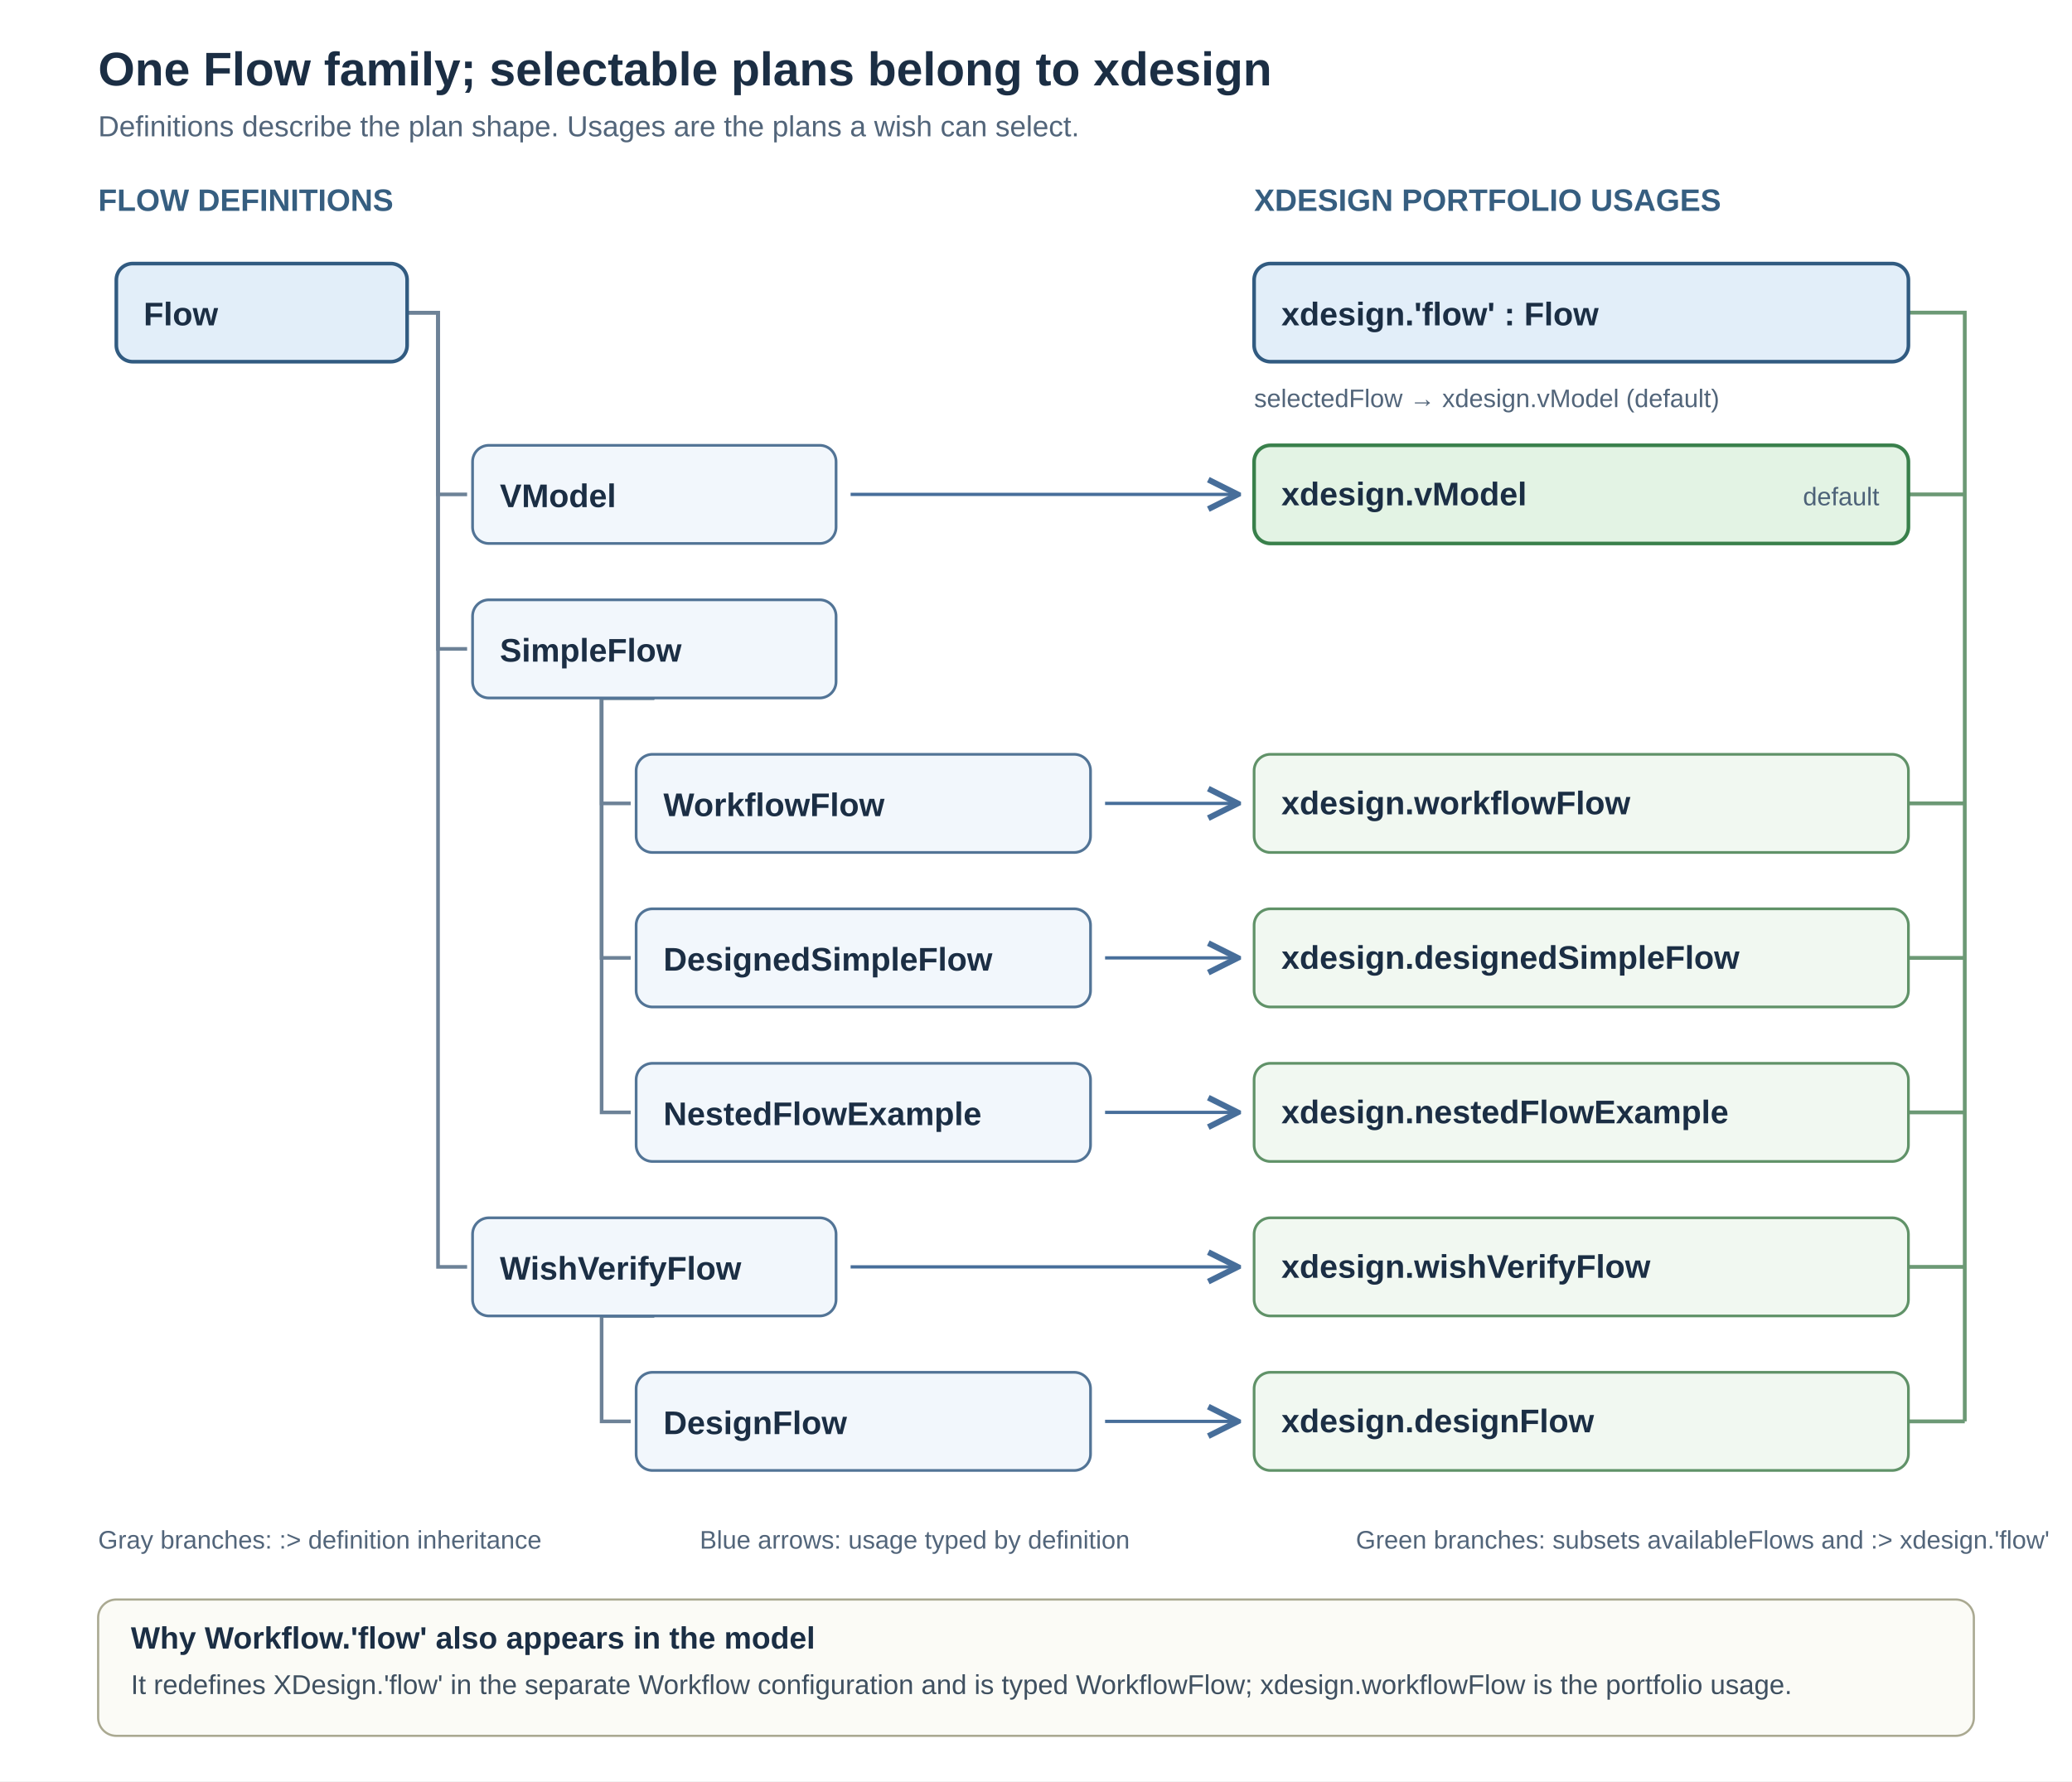
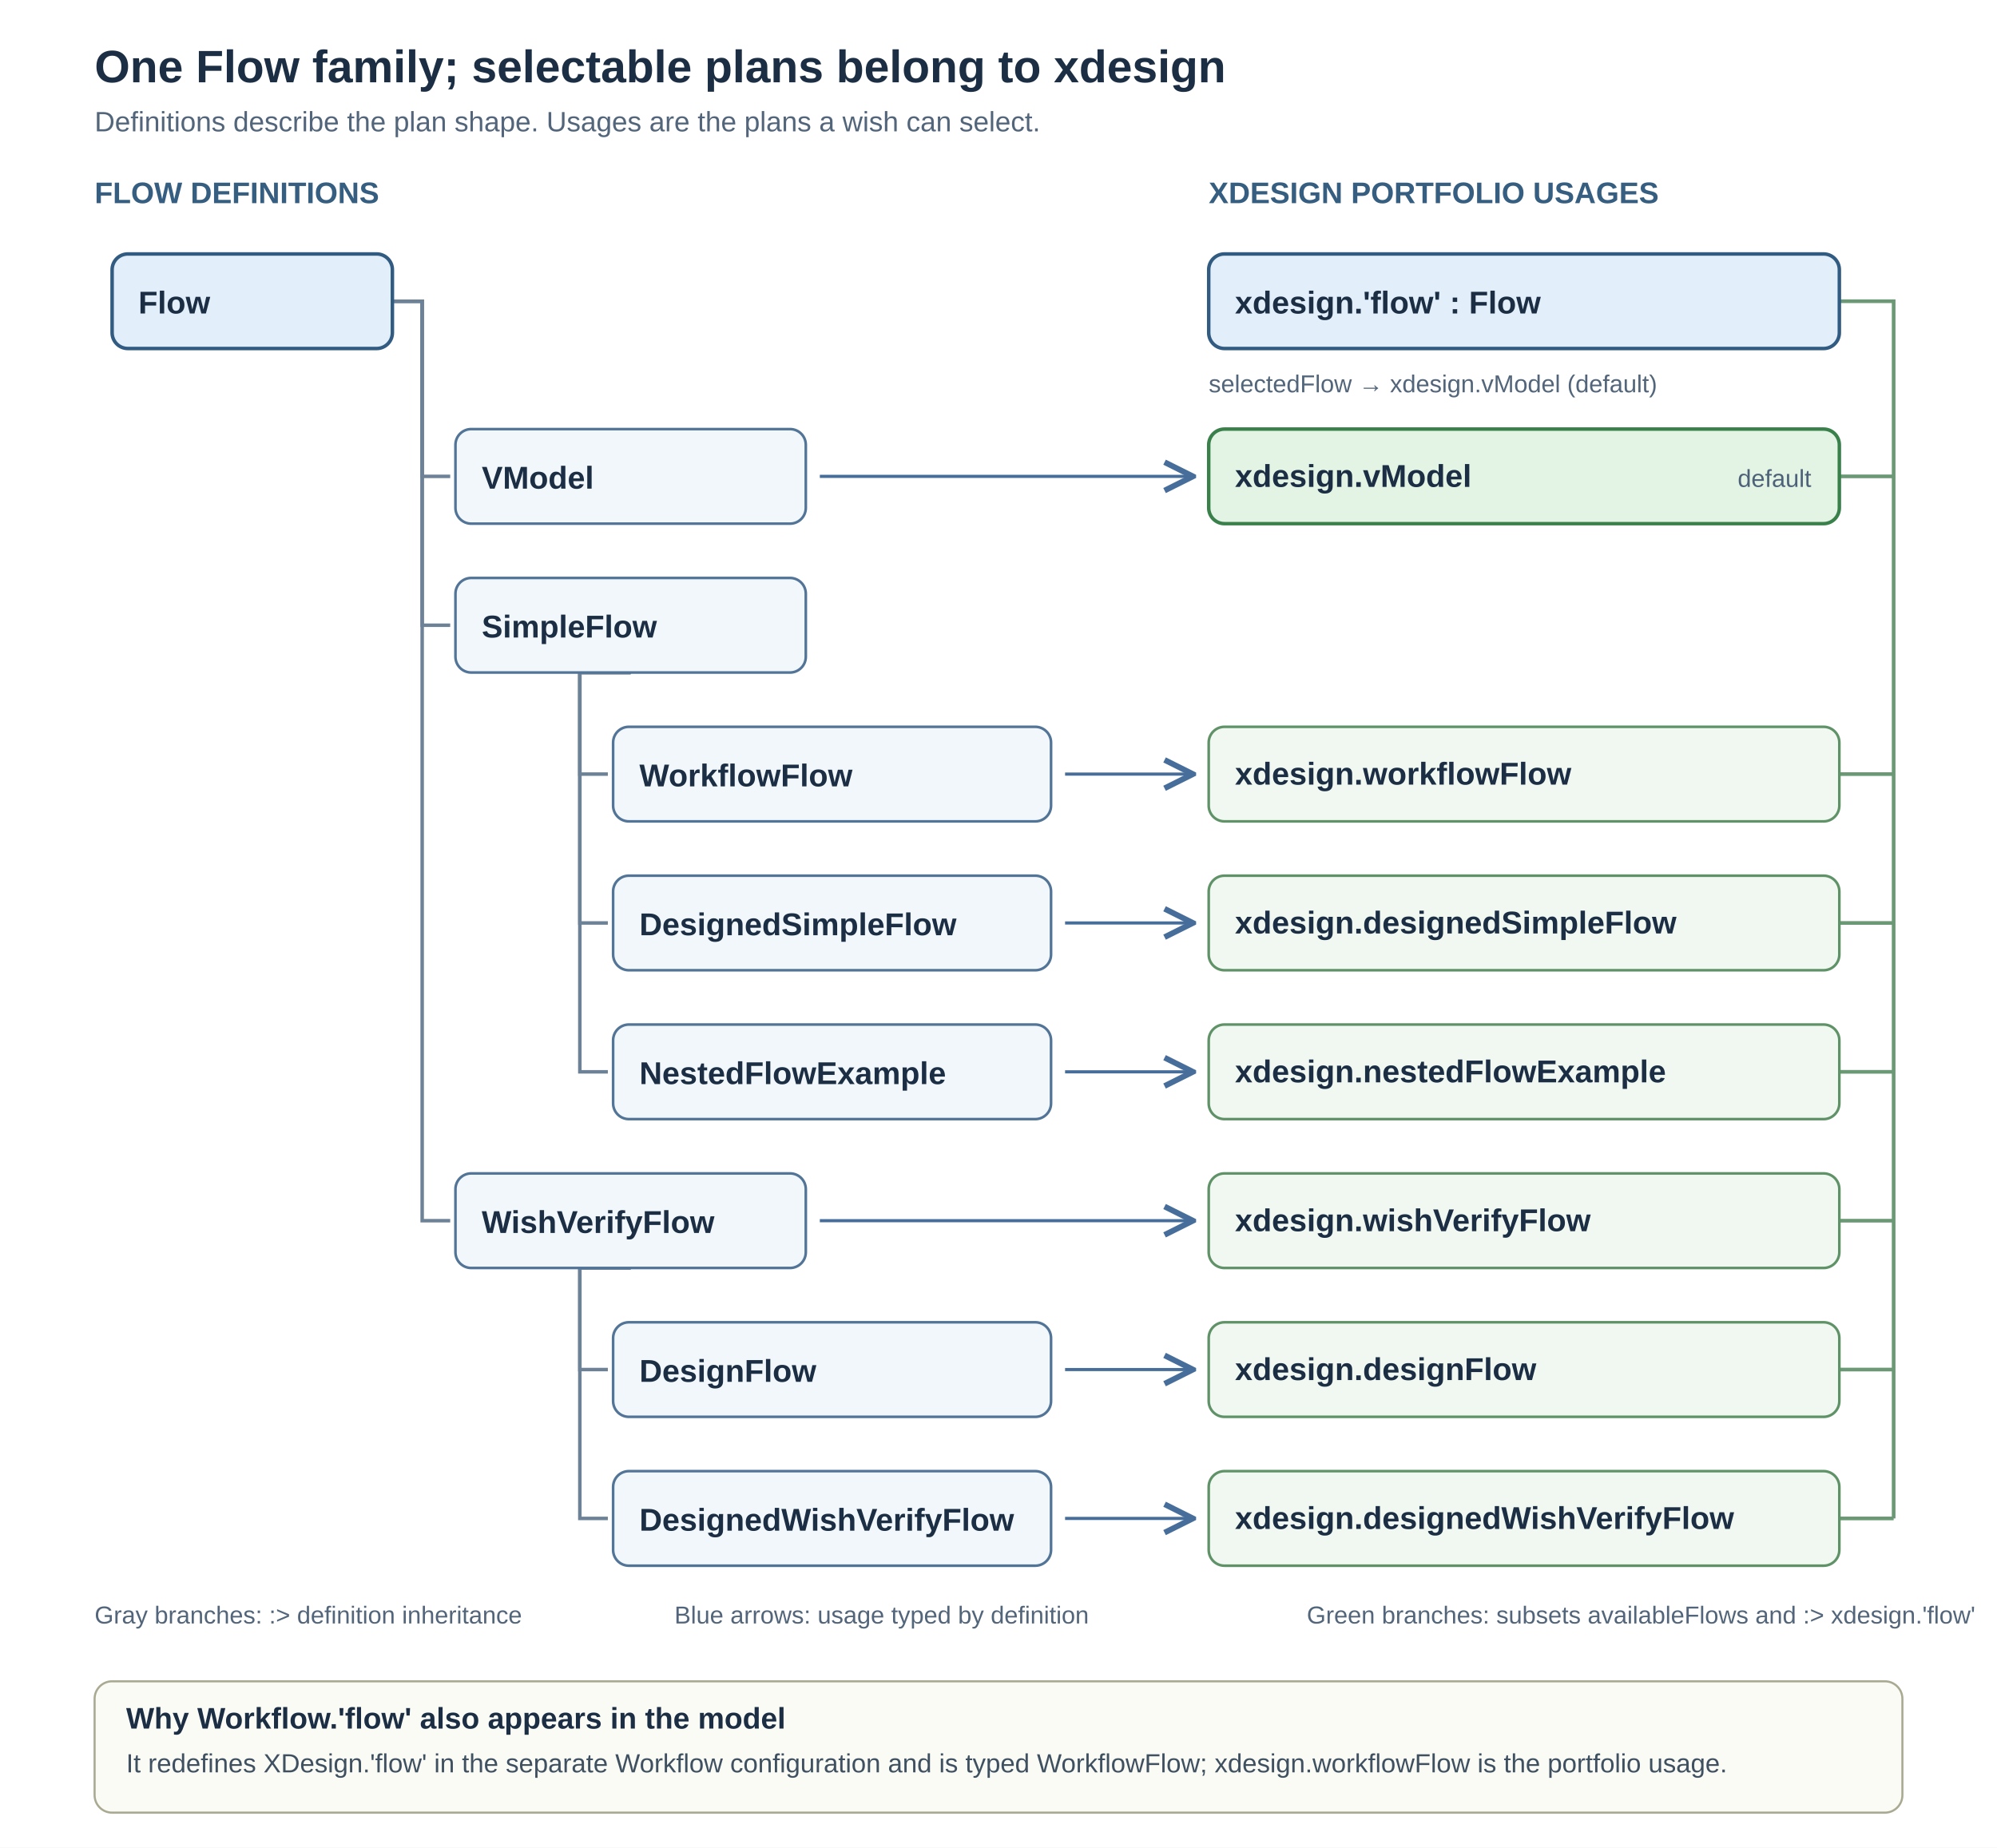
- <svg xmlns="http://www.w3.org/2000/svg" width="1140" height="980" viewBox="0 0 1140 980" role="img" aria-labelledby="figure-title figure-desc">
+ <svg xmlns="http://www.w3.org/2000/svg" width="1140" height="1055" viewBox="0 0 1140 1055" role="img" aria-labelledby="figure-title figure-desc">
  <defs>
    <marker id="type-arrow" markerWidth="11" markerHeight="11" refX="10" refY="5.5" orient="auto">
      <path d="M 1 1 L 10 5.5 L 1 10" fill="none" stroke="#476e9a" stroke-width="1.8" />
    </marker>
  </defs>
  <style>text{font-family:Arial,Helvetica,sans-serif;fill:#1b2e44}.title{font-size:26px;font-weight:700}.subtitle{font-size:16px;fill:#52657a}.lane{font-size:17px;font-weight:700;fill:#365e80}.hint{font-size:14px;fill:#52657a}.definition{fill:#f2f7fc;stroke:#527496;stroke-width:1.5}.base{fill:#e2eef9;stroke:#315b81;stroke-width:2}.usage{fill:#f1f8f1;stroke:#609268;stroke-width:1.5}.default{fill:#e3f3e4;stroke:#39804b;stroke-width:2}.card-text{font-size:18px;font-weight:600}.secondary{font-size:14px;fill:#4d6278}.inherit{fill:none;stroke:#6d8297;stroke-width:2}.portfolio{fill:none;stroke:#6c9975;stroke-width:2.1}.typing{fill:none;stroke:#476e9a;stroke-width:1.8;marker-end:url(#type-arrow)}.legend{font-size:14px;fill:#52657a}.note{fill:#fbfbf6;stroke:#aaa991;stroke-width:1.2}.note-title{font-size:17px;font-weight:700}.note-text{font-size:15px;fill:#3f5060}</style>
  <rect width="100%" height="100%" fill="#fff" />
  <text x="54" y="47" class="title">One Flow family; selectable plans belong to xdesign</text>
  <text x="54" y="75" class="subtitle">Definitions describe the plan shape. Usages are the plans a wish can select.</text>
  <text x="54" y="116" class="lane">FLOW DEFINITIONS</text>
  <text x="690" y="116" class="lane">XDESIGN PORTFOLIO USAGES</text>
-   <text x="54" y="852" class="legend">Gray branches: :&gt; definition inheritance</text>
-   <text x="385" y="852" class="legend">Blue arrows: usage typed by definition</text>
-   <text x="746" y="852" class="legend">Green branches: subsets availableFlows and :&gt; xdesign.'flow'</text>
+   <text x="54" y="927" class="legend">Gray branches: :&gt; definition inheritance</text>
+   <text x="385" y="927" class="legend">Blue arrows: usage typed by definition</text>
+   <text x="746" y="927" class="legend">Green branches: subsets availableFlows and :&gt; xdesign.'flow'</text>
  <path class="inherit" d="M 224 172 H 241 V 272 H 257" data-native-id="09c2cb37-d8cb-58c5-af82-1a0a63b406f4" />
  <path class="inherit" d="M 224 172 H 241 V 357 H 257" data-native-id="ac7d27a7-d7f0-5913-b7ad-f5ca1e7de305" />
  <path class="inherit" d="M 360 384 H 331 V 442 H 347" data-native-id="8f988c16-eaa4-5a18-8daa-6c39ec0d64f2" />
  <path class="inherit" d="M 360 384 H 331 V 527 H 347" data-native-id="05a5ee3a-7493-5fbf-b43f-38b9af8dd23b" />
  <path class="inherit" d="M 360 384 H 331 V 612 H 347" data-native-id="be4d9301-5ffd-5d61-a7bf-360218b8a2fd" />
  <path class="inherit" d="M 224 172 H 241 V 697 H 257" data-native-id="0561a286-3604-5665-bce2-54bbbef460ac" />
  <path class="inherit" d="M 360 724 H 331 V 782 H 347" data-native-id="942ba3ae-920a-5d1c-9957-b3496724bf3c" />
-   <path class="portfolio" d="M 1050 172 H 1081 V 782" />
+   <path class="inherit" d="M 360 724 H 331 V 867 H 347" data-native-id="9c05faf2-aeba-5b90-842f-bb85f4261a87" />
+   <path class="portfolio" d="M 1050 172 H 1081 V 867" />
  <g data-native-id="cde40800-4140-5233-b0ae-b4f7d70bfc4b">
    <rect class="base" x="64" y="145" width="160" height="54" rx="9" />
    <text class="card-text" x="79" y="179">Flow</text>
  </g>
  <g data-native-id="5e6c02c8-dd4b-5202-9140-3bd1eb2df950">
    <rect class="definition" x="260" y="245" width="200" height="54" rx="9" />
    <text class="card-text" x="275" y="279">VModel</text>
  </g>
  <path class="typing" d="M 468 272 H 681" data-native-id="ee76ade5-9026-53ba-8959-1f0567ea4e80" />
  <path class="portfolio" d="M 1050 272 H 1081" data-native-id="a9b98aff-a246-5969-8d6d-b7d9c737ee5f" data-portfolio-subsetting-id="c4e45c85-1750-5f0c-8bd5-ed9d2d68159f" />
  <g data-native-id="58f1f1fe-4ea4-5c66-a8c9-83788a8ff79f">
    <rect class="default" x="690" y="245" width="360" height="54" rx="9" />
    <text class="card-text" x="705" y="278">xdesign.vModel</text>
    <text class="secondary" x="1034" y="278" text-anchor="end">default</text>
  </g>
  <g data-native-id="9f208d9c-eb47-5e78-99ee-2d671aafe5a1">
    <rect class="definition" x="260" y="330" width="200" height="54" rx="9" />
    <text class="card-text" x="275" y="364">SimpleFlow</text>
  </g>
  <g data-native-id="8484d5f3-e7c5-5bad-93cf-3bac98389794">
    <rect class="definition" x="350" y="415" width="250" height="54" rx="9" />
    <text class="card-text" x="365" y="449">WorkflowFlow</text>
  </g>
  <path class="typing" d="M 608 442 H 681" data-native-id="a8853054-3b1a-54c7-8e01-d407410ee012" />
  <path class="portfolio" d="M 1050 442 H 1081" data-native-id="a8e28a1c-798b-564b-8487-c6db94778b37" data-portfolio-subsetting-id="7c30807f-1c15-595c-a7ad-86ff77b22a95" />
  <g data-native-id="b56bcf3e-55e0-5792-ad5d-e2e6b19d7dfb">
    <rect class="usage" x="690" y="415" width="360" height="54" rx="9" />
    <text class="card-text" x="705" y="448">xdesign.workflowFlow</text>
  </g>
  <g data-native-id="b84801f3-2a8a-5ffd-8ab2-c2f639483aa8">
    <rect class="definition" x="350" y="500" width="250" height="54" rx="9" />
    <text class="card-text" x="365" y="534">DesignedSimpleFlow</text>
  </g>
  <path class="typing" d="M 608 527 H 681" data-native-id="e3add6b5-b48c-50be-a9f8-794b9d63acd3" />
  <path class="portfolio" d="M 1050 527 H 1081" data-native-id="ecdb32fe-a820-5a92-999d-d91ff11e4e04" data-portfolio-subsetting-id="1ae4ffda-7291-580a-9fc0-753bd3d3494c" />
  <g data-native-id="f7f5487f-6691-5447-8333-e31c95ceb66b">
    <rect class="usage" x="690" y="500" width="360" height="54" rx="9" />
    <text class="card-text" x="705" y="533">xdesign.designedSimpleFlow</text>
  </g>
  <g data-native-id="ff50b5e1-4f1a-5e70-a020-cfd602eac456">
    <rect class="definition" x="350" y="585" width="250" height="54" rx="9" />
    <text class="card-text" x="365" y="619">NestedFlowExample</text>
  </g>
  <path class="typing" d="M 608 612 H 681" data-native-id="9b15cfd3-6345-5f50-bdbe-48fc99081864" />
  <path class="portfolio" d="M 1050 612 H 1081" data-native-id="72c38252-c1b5-57a3-a023-78cd2f894fd5" data-portfolio-subsetting-id="7e789d2b-125b-5a3e-bd5f-e97296e0748c" />
  <g data-native-id="e1adc3eb-d5ac-5333-b48c-beeba75e5800">
    <rect class="usage" x="690" y="585" width="360" height="54" rx="9" />
    <text class="card-text" x="705" y="618">xdesign.nestedFlowExample</text>
  </g>
  <g data-native-id="f3d5aef8-8165-5c5a-8ce9-d243fc7c42e9">
    <rect class="definition" x="260" y="670" width="200" height="54" rx="9" />
    <text class="card-text" x="275" y="704">WishVerifyFlow</text>
  </g>
  <path class="typing" d="M 468 697 H 681" data-native-id="cea18b8b-6891-5cae-bdfa-fb5841ab76dd" />
  <path class="portfolio" d="M 1050 697 H 1081" data-native-id="65112ad9-eab1-52fc-b245-4af558645a70" data-portfolio-subsetting-id="2b268377-1b51-54ee-9450-1fc2d8566354" />
  <g data-native-id="0b43df0b-d3d2-5c67-82c0-c566431355f2">
    <rect class="usage" x="690" y="670" width="360" height="54" rx="9" />
    <text class="card-text" x="705" y="703">xdesign.wishVerifyFlow</text>
  </g>
  <g data-native-id="c5c5f499-1aa1-5e4f-aee3-25e0578fa016">
    <rect class="definition" x="350" y="755" width="250" height="54" rx="9" />
    <text class="card-text" x="365" y="789">DesignFlow</text>
  </g>
  <path class="typing" d="M 608 782 H 681" data-native-id="cffb08f4-c6ca-5efd-96e3-b22caac46945" />
  <path class="portfolio" d="M 1050 782 H 1081" data-native-id="efebc2d8-1c91-5481-8189-18f59bf33dc9" data-portfolio-subsetting-id="11a9b47c-d4e7-5dfb-9e8e-38f021c642ca" />
  <g data-native-id="4dda56a3-2989-56c3-b60e-3e911d825580">
    <rect class="usage" x="690" y="755" width="360" height="54" rx="9" />
    <text class="card-text" x="705" y="788">xdesign.designFlow</text>
  </g>
+   <g data-native-id="75774188-7726-5781-a92b-61192c97f1e4">
+     <rect class="definition" x="350" y="840" width="250" height="54" rx="9" />
+     <text class="card-text" x="365" y="874">DesignedWishVerifyFlow</text>
+   </g>
+   <path class="typing" d="M 608 867 H 681" data-native-id="9738e3ac-61c8-52fb-bda8-5f63c87a7df2" />
+   <path class="portfolio" d="M 1050 867 H 1081" data-native-id="7be4f0a6-7383-5902-b6b5-d7a9a751d17e" data-portfolio-subsetting-id="e46bf521-65f7-5d57-93c7-94f0712f927f" />
+   <g data-native-id="88f7d5d1-42af-5187-bc82-3f8db87ef83b">
+     <rect class="usage" x="690" y="840" width="360" height="54" rx="9" />
+     <text class="card-text" x="705" y="873">xdesign.designedWishVerifyFlow</text>
+   </g>
  <g data-native-id="5f5a9dde-c9a5-5c9f-8eb8-280280951b29">
    <rect class="base" x="690" y="145" width="360" height="54" rx="9" />
    <text class="card-text" x="705" y="179">xdesign.'flow' : Flow</text>
  </g>
  <text x="690" y="224" class="hint" data-native-id="111e956a-285f-53fa-8e55-30389234dcde">selectedFlow → xdesign.vModel (default)</text>
-   <rect class="note" x="54" y="880" width="1032" height="75" rx="10" />
-   <text x="72" y="907" class="note-title">Why Workflow.'flow' also appears in the model</text>
-   <text x="72" y="932" class="note-text" data-native-id="ce469670-7a9d-5cc0-b87a-2f00abab6a99">It redefines XDesign.'flow' in the separate Workflow configuration and is typed WorkflowFlow; xdesign.workflowFlow is the portfolio usage.</text>
+   <rect class="note" x="54" y="960" width="1032" height="75" rx="10" />
+   <text x="72" y="987" class="note-title">Why Workflow.'flow' also appears in the model</text>
+   <text x="72" y="1012" class="note-text" data-native-id="ce469670-7a9d-5cc0-b87a-2f00abab6a99">It redefines XDesign.'flow' in the separate Workflow configuration and is typed WorkflowFlow; xdesign.workflowFlow is the portfolio usage.</text>
</svg>
